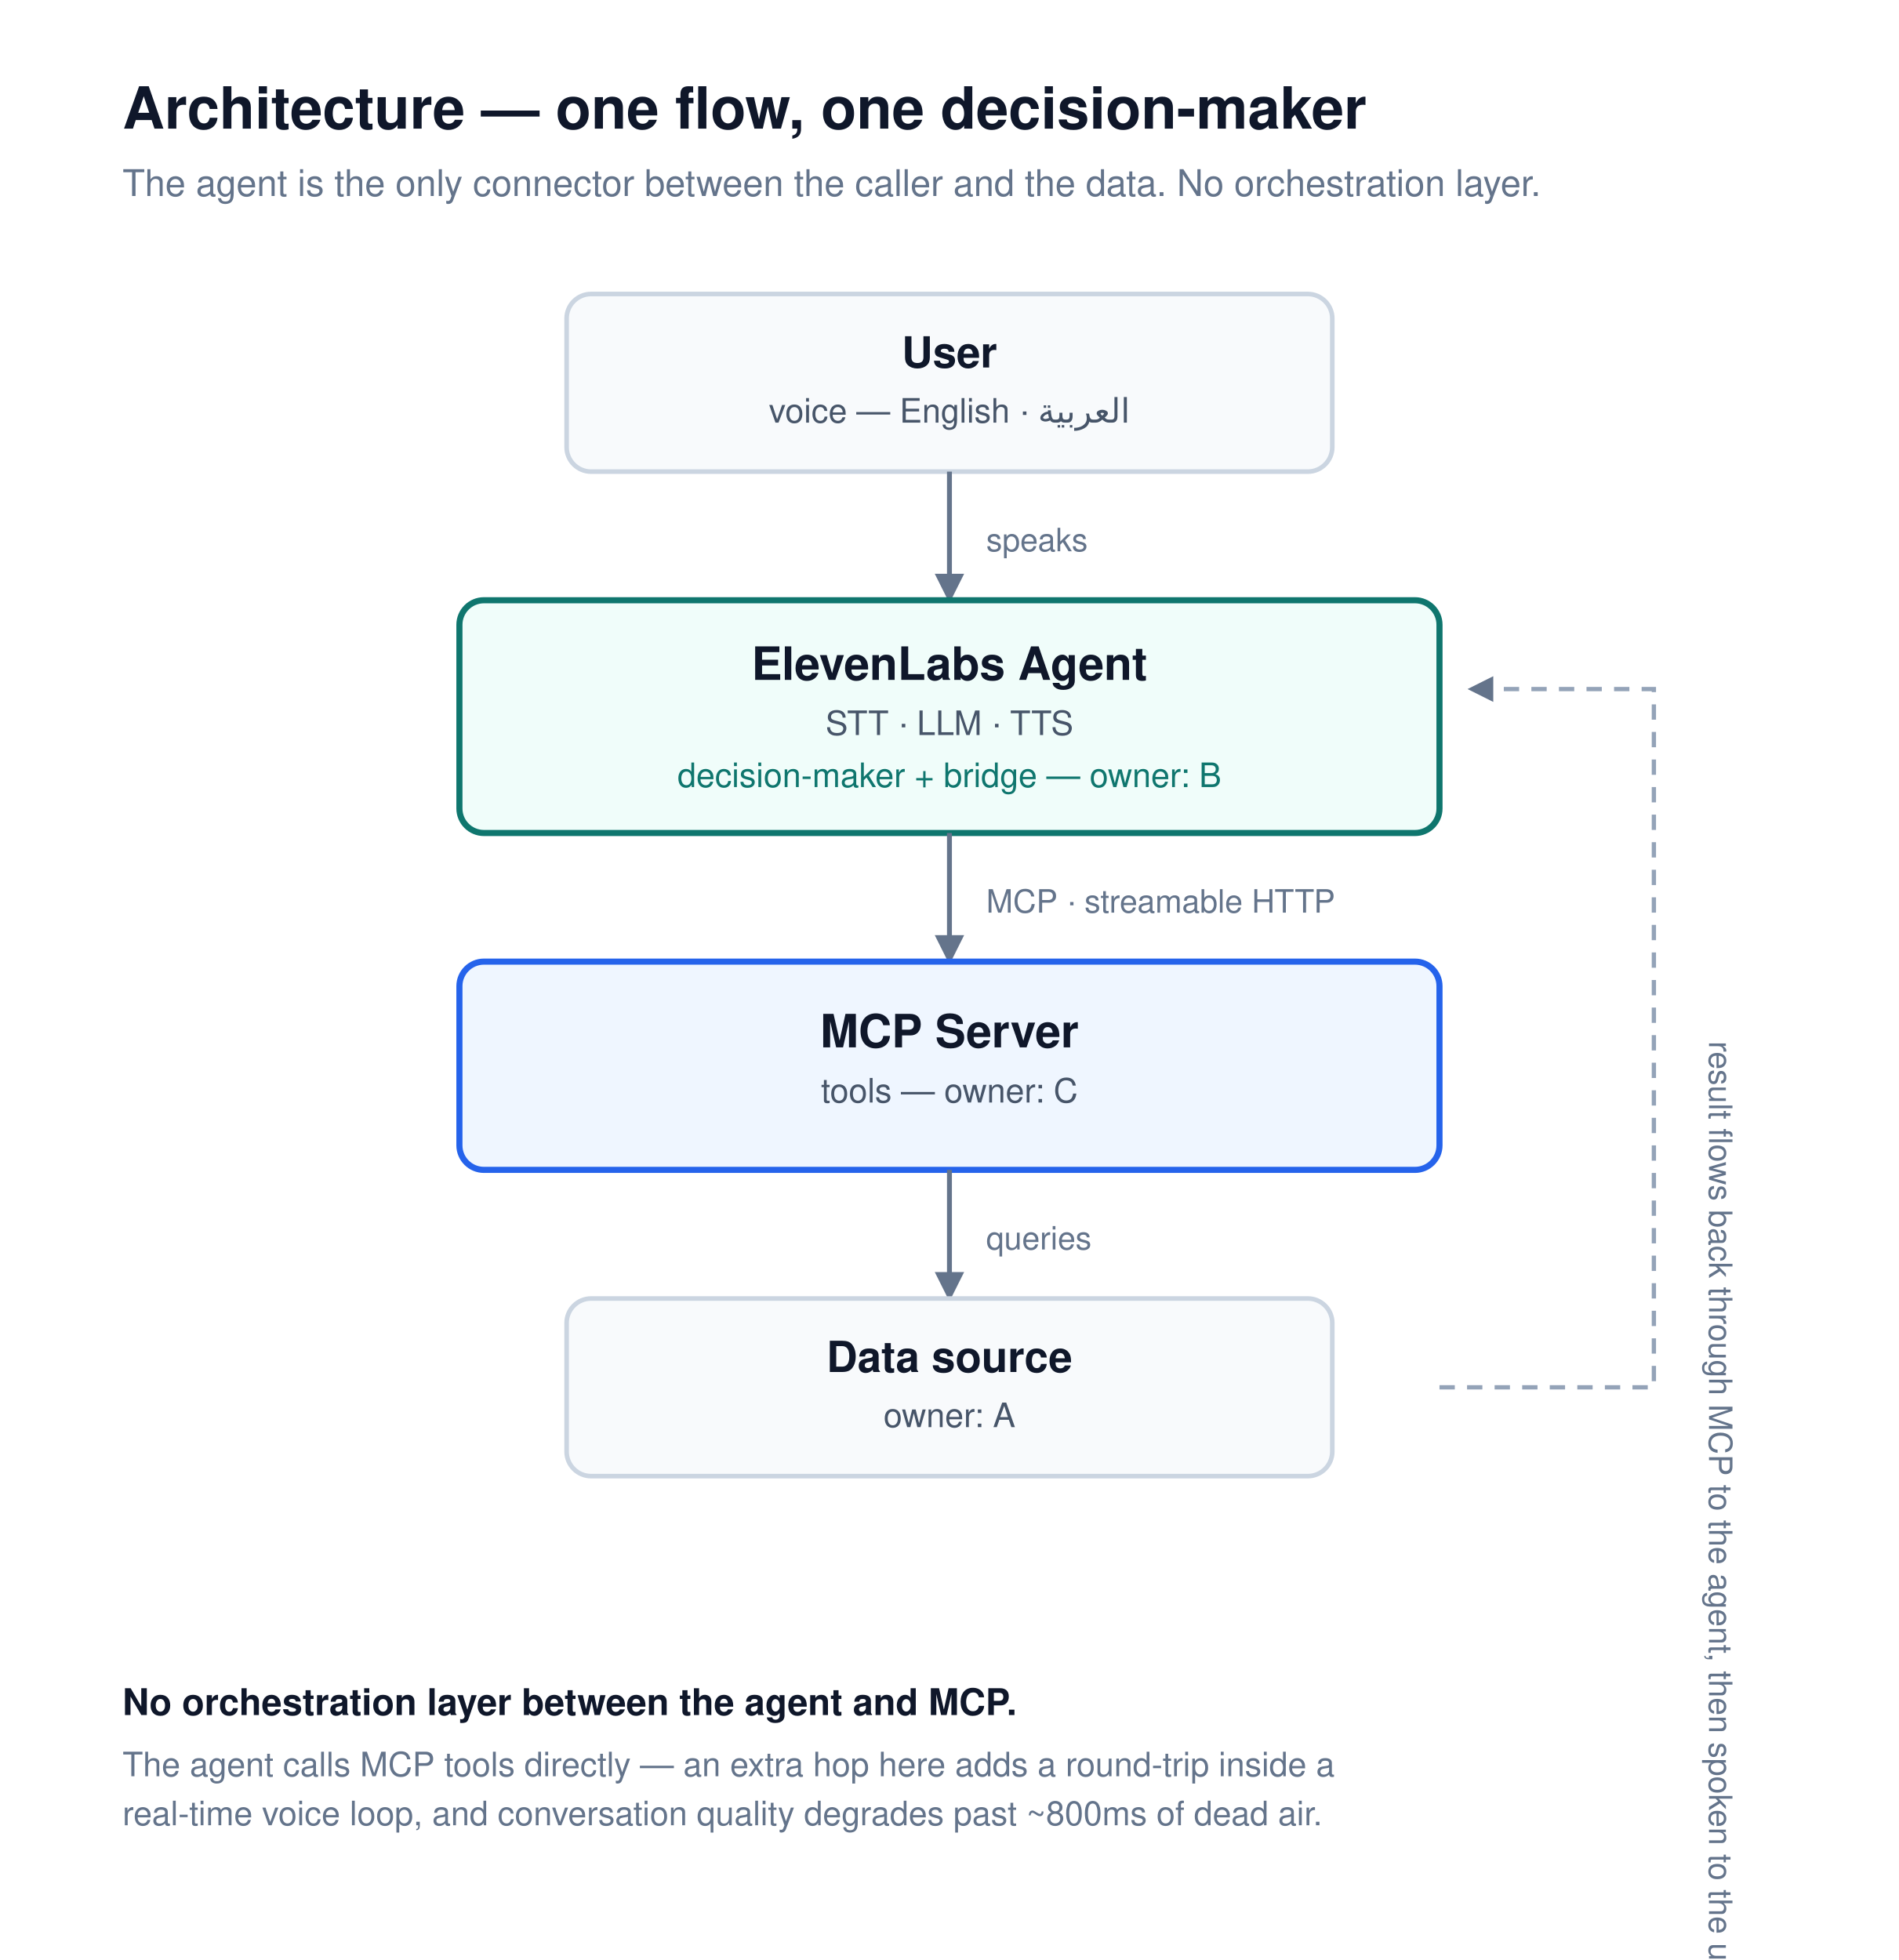
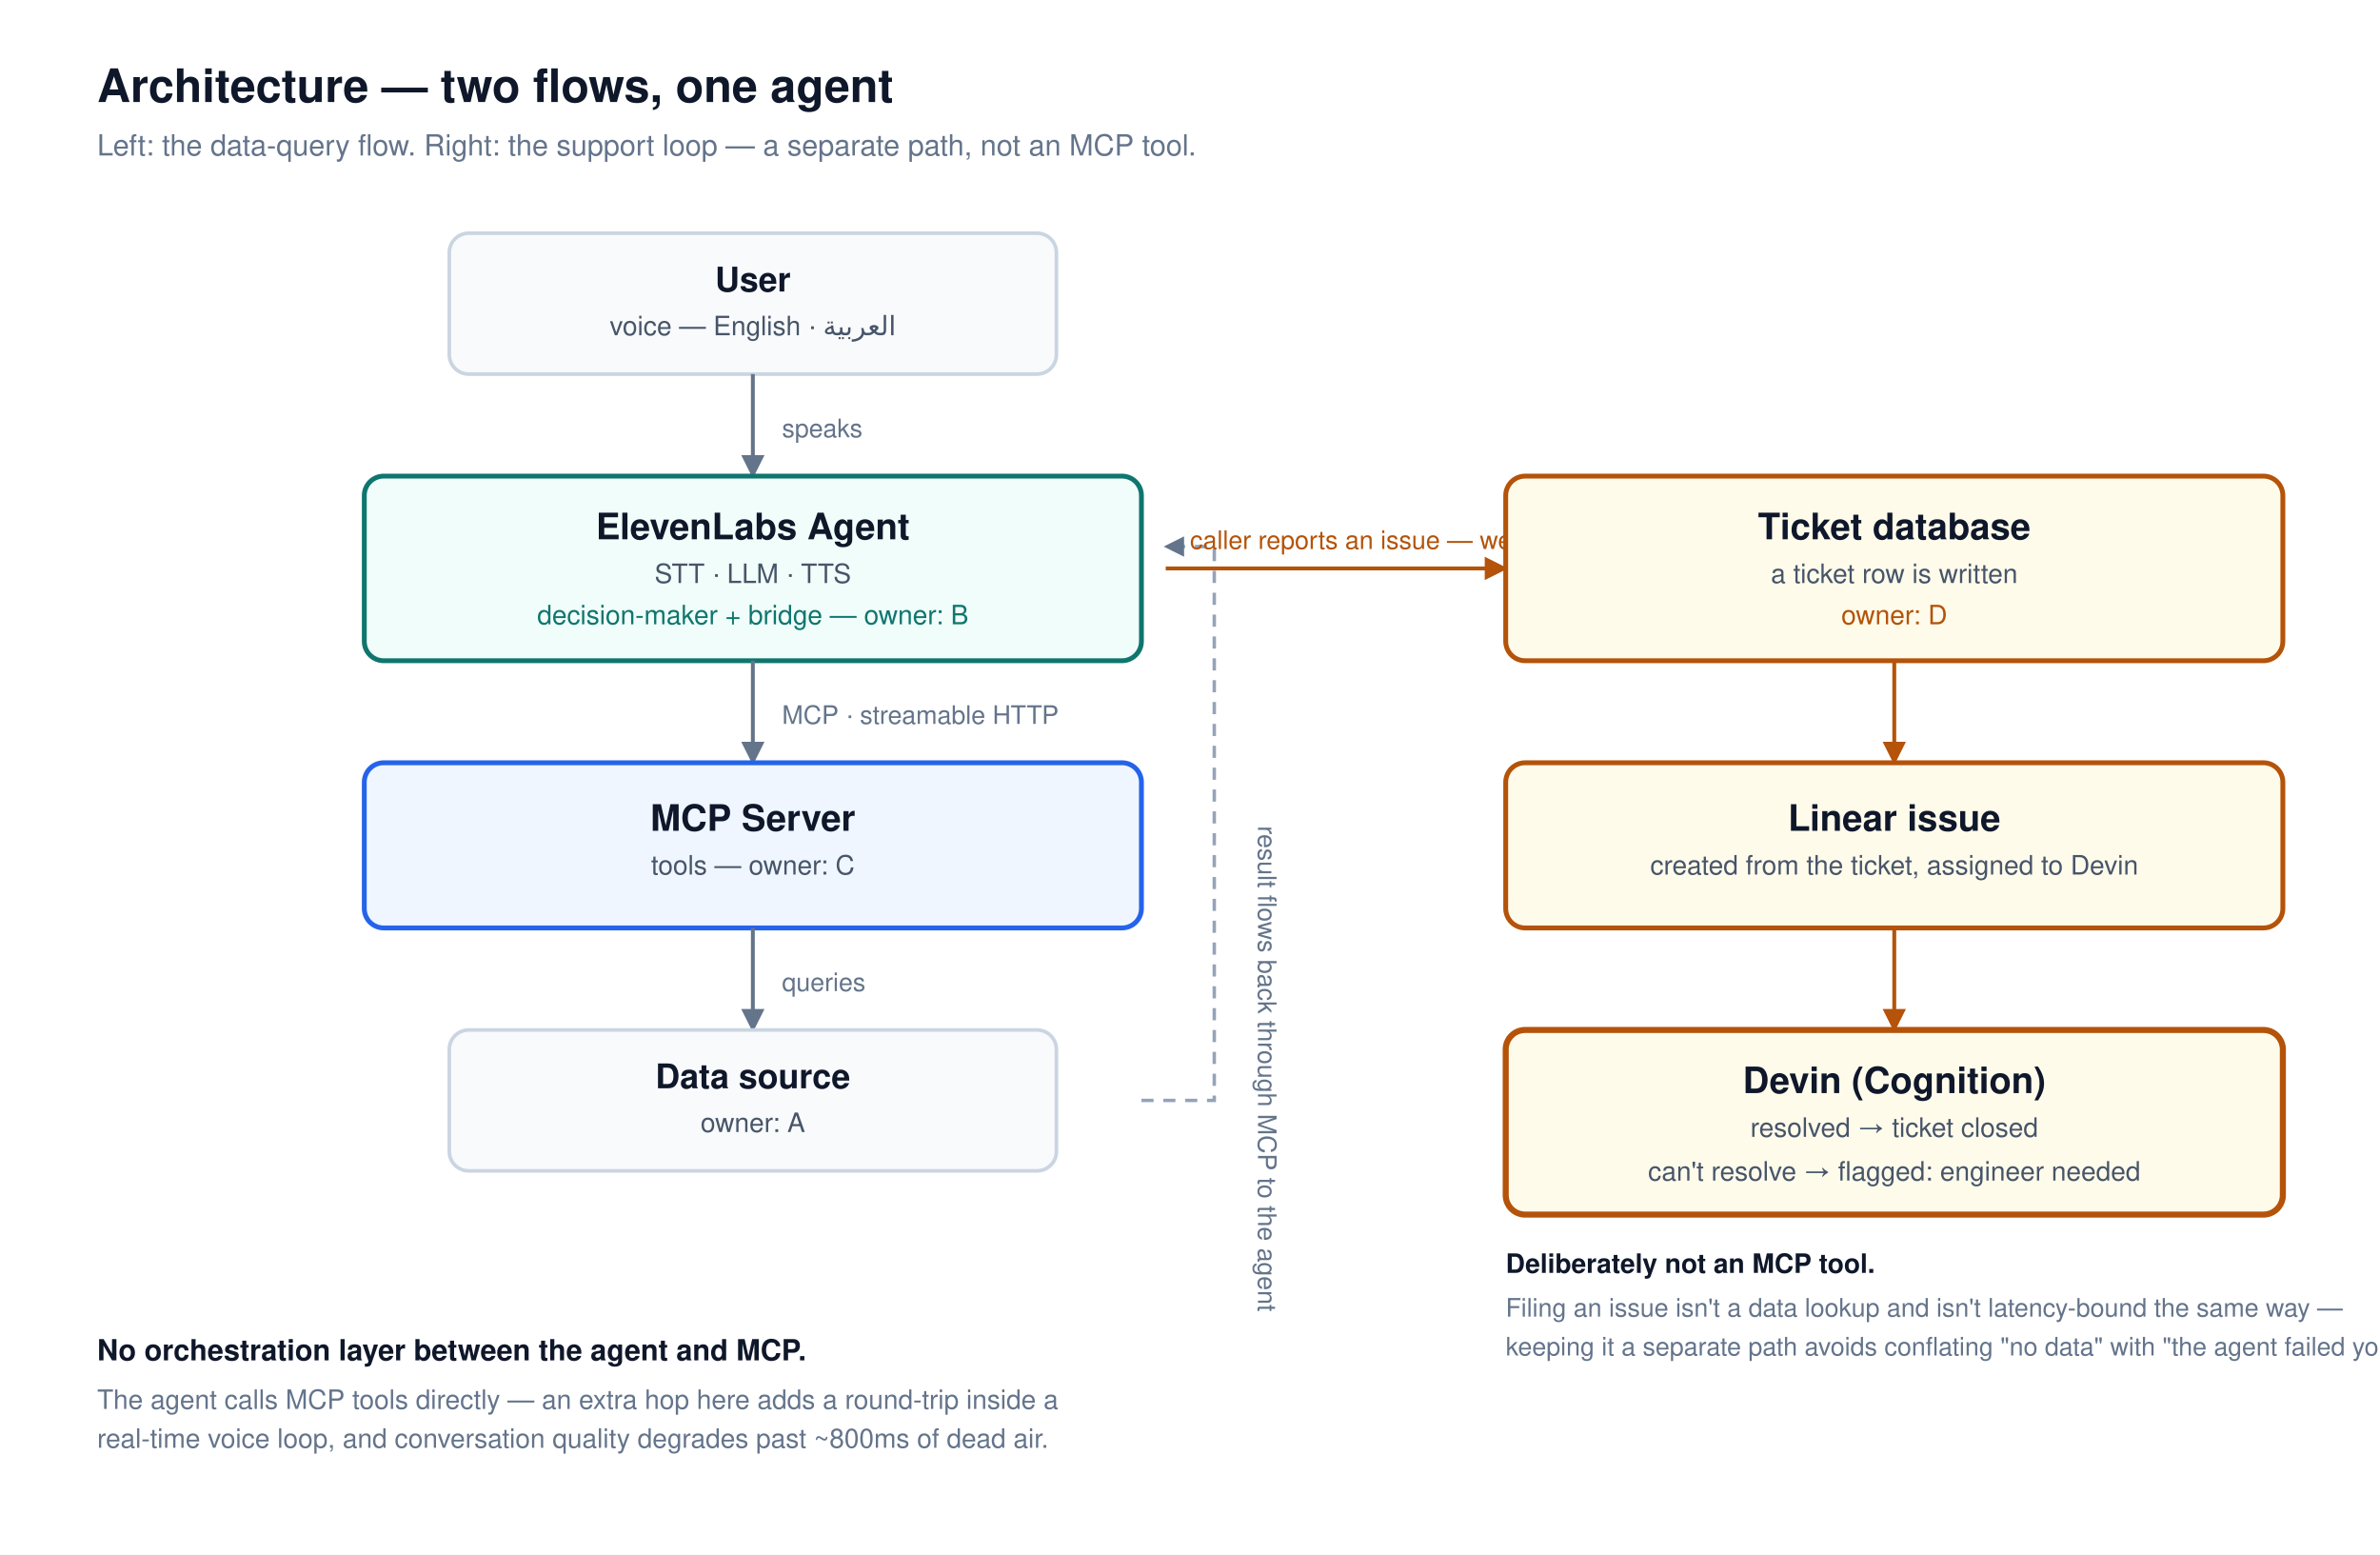
- <svg xmlns="http://www.w3.org/2000/svg" width="620" height="640" viewBox="0 0 620 640" font-family="ui-sans-serif, -apple-system, 'Segoe UI', Helvetica, Arial, sans-serif">
+ <svg xmlns="http://www.w3.org/2000/svg" width="980" height="640" viewBox="0 0 980 640" font-family="ui-sans-serif, -apple-system, 'Segoe UI', Helvetica, Arial, sans-serif">
  <defs>
    <marker id="ar" viewBox="0 0 10 10" refX="9" refY="5" markerWidth="6" markerHeight="6" orient="auto-start-reverse">
      <path d="M0,0 L10,5 L0,10 z" fill="#64748b" />
    </marker>
+     <marker id="am" viewBox="0 0 10 10" refX="9" refY="5" markerWidth="6" markerHeight="6" orient="auto-start-reverse">
+       <path d="M0,0 L10,5 L0,10 z" fill="#b45309" />
+     </marker>
  </defs>
-   <rect x="0" y="0" width="620" height="640" fill="#ffffff" />
-   <text x="40" y="42" font-size="19" font-weight="600" fill="#0f172a">Architecture — one flow, one decision-maker</text>
-   <text x="40" y="64" font-size="12" fill="#64748b">The agent is the only connector between the caller and the data. No orchestration layer.</text>
+   <rect x="0" y="0" width="980" height="640" fill="#ffffff" />
+   <text x="40" y="42" font-size="19" font-weight="600" fill="#0f172a">Architecture — two flows, one agent</text>
+   <text x="40" y="64" font-size="12" fill="#64748b">Left: the data-query flow. Right: the support loop — a separate path, not an MCP tool.</text>
  <rect x="185" y="96" width="250" height="58" rx="8" fill="#f8fafc" stroke="#cbd5e1" stroke-width="1.5" />
  <text x="310" y="120" font-size="14" font-weight="600" fill="#0f172a" text-anchor="middle">User</text>
  <text x="310" y="138" font-size="11" fill="#475569" text-anchor="middle">voice — English · العربية</text>
  <path d="M310,154 V196" fill="none" stroke="#64748b" stroke-width="1.6" marker-end="url(#ar)" />
  <text x="322" y="180" font-size="10.5" fill="#64748b">speaks</text>
  <rect x="150" y="196" width="320" height="76" rx="8" fill="#f0fdfa" stroke="#0f766e" stroke-width="2" />
  <text x="310" y="222" font-size="15" font-weight="600" fill="#0f172a" text-anchor="middle">ElevenLabs Agent</text>
  <text x="310" y="240" font-size="11" fill="#475569" text-anchor="middle">STT · LLM · TTS</text>
  <text x="310" y="257" font-size="11" fill="#0f766e" text-anchor="middle">decision-maker + bridge — owner: B</text>
  <path d="M310,272 V314" fill="none" stroke="#64748b" stroke-width="1.6" marker-end="url(#ar)" />
  <text x="322" y="298" font-size="10.5" fill="#64748b">MCP · streamable HTTP</text>
  <rect x="150" y="314" width="320" height="68" rx="8" fill="#eff6ff" stroke="#2563eb" stroke-width="2" />
  <text x="310" y="342" font-size="15" font-weight="600" fill="#0f172a" text-anchor="middle">MCP Server</text>
  <text x="310" y="360" font-size="11" fill="#475569" text-anchor="middle">tools — owner: C</text>
  <path d="M310,382 V424" fill="none" stroke="#64748b" stroke-width="1.6" marker-end="url(#ar)" />
  <text x="322" y="408" font-size="10.5" fill="#64748b">queries</text>
  <rect x="185" y="424" width="250" height="58" rx="8" fill="#f8fafc" stroke="#cbd5e1" stroke-width="1.5" />
  <text x="310" y="448" font-size="14" font-weight="600" fill="#0f172a" text-anchor="middle">Data source</text>
  <text x="310" y="466" font-size="11" fill="#475569" text-anchor="middle">owner: A</text>
-   <path d="M470,453 H540 V225 H480" fill="none" stroke="#94a3b8" stroke-width="1.4" stroke-dasharray="5 4" marker-end="url(#ar)" />
-   <text x="558" y="340" font-size="10.5" fill="#64748b" transform="rotate(90 558 340)">result flows back through MCP to the agent, then spoken to the user</text>
+   <path d="M470,453 H500 V225 H480" fill="none" stroke="#94a3b8" stroke-width="1.4" stroke-dasharray="5 4" marker-end="url(#ar)" />
+   <text x="518" y="340" font-size="10.5" fill="#64748b" transform="rotate(90 518 340)">result flows back through MCP to the agent</text>
  <text x="40" y="560" font-size="12" font-weight="600" fill="#0f172a">No orchestration layer between the agent and MCP.</text>
  <text x="40" y="580" font-size="11" fill="#64748b">The agent calls MCP tools directly — an extra hop here adds a round-trip inside a</text>
  <text x="40" y="596" font-size="11" fill="#64748b">real-time voice loop, and conversation quality degrades past ~800ms of dead air.</text>
+   <path d="M480,234 H620" fill="none" stroke="#b45309" stroke-width="1.6" marker-end="url(#am)" />
+   <text x="490" y="226" font-size="10.5" fill="#b45309">caller reports an issue — webhook, not MCP</text>
+   <rect x="620" y="196" width="320" height="76" rx="8" fill="#fffbeb" stroke="#b45309" stroke-width="2" />
+   <text x="780" y="222" font-size="15" font-weight="600" fill="#0f172a" text-anchor="middle">Ticket database</text>
+   <text x="780" y="240" font-size="11" fill="#475569" text-anchor="middle">a ticket row is written</text>
+   <text x="780" y="257" font-size="11" fill="#b45309" text-anchor="middle">owner: D</text>
+   <path d="M780,272 V314" fill="none" stroke="#b45309" stroke-width="1.6" marker-end="url(#am)" />
+   <rect x="620" y="314" width="320" height="68" rx="8" fill="#fffbeb" stroke="#b45309" stroke-width="2" />
+   <text x="780" y="342" font-size="15" font-weight="600" fill="#0f172a" text-anchor="middle">Linear issue</text>
+   <text x="780" y="360" font-size="11" fill="#475569" text-anchor="middle">created from the ticket, assigned to Devin</text>
+   <path d="M780,382 V424" fill="none" stroke="#b45309" stroke-width="1.6" marker-end="url(#am)" />
+   <rect x="620" y="424" width="320" height="76" rx="8" fill="#fffbeb" stroke="#b45309" stroke-width="2.5" />
+   <text x="780" y="450" font-size="15" font-weight="600" fill="#0f172a" text-anchor="middle">Devin (Cognition)</text>
+   <text x="780" y="468" font-size="11" fill="#475569" text-anchor="middle">resolved → ticket closed</text>
+   <text x="780" y="486" font-size="11" fill="#475569" text-anchor="middle">can't resolve → flagged: engineer needed</text>
+   <text x="620" y="524" font-size="11" font-weight="600" fill="#0f172a">Deliberately not an MCP tool.</text>
+   <text x="620" y="542" font-size="10.5" fill="#64748b">Filing an issue isn't a data lookup and isn't latency-bound the same way —</text>
+   <text x="620" y="558" font-size="10.5" fill="#64748b">keeping it a separate path avoids conflating "no data" with "the agent failed you."</text>
</svg>
